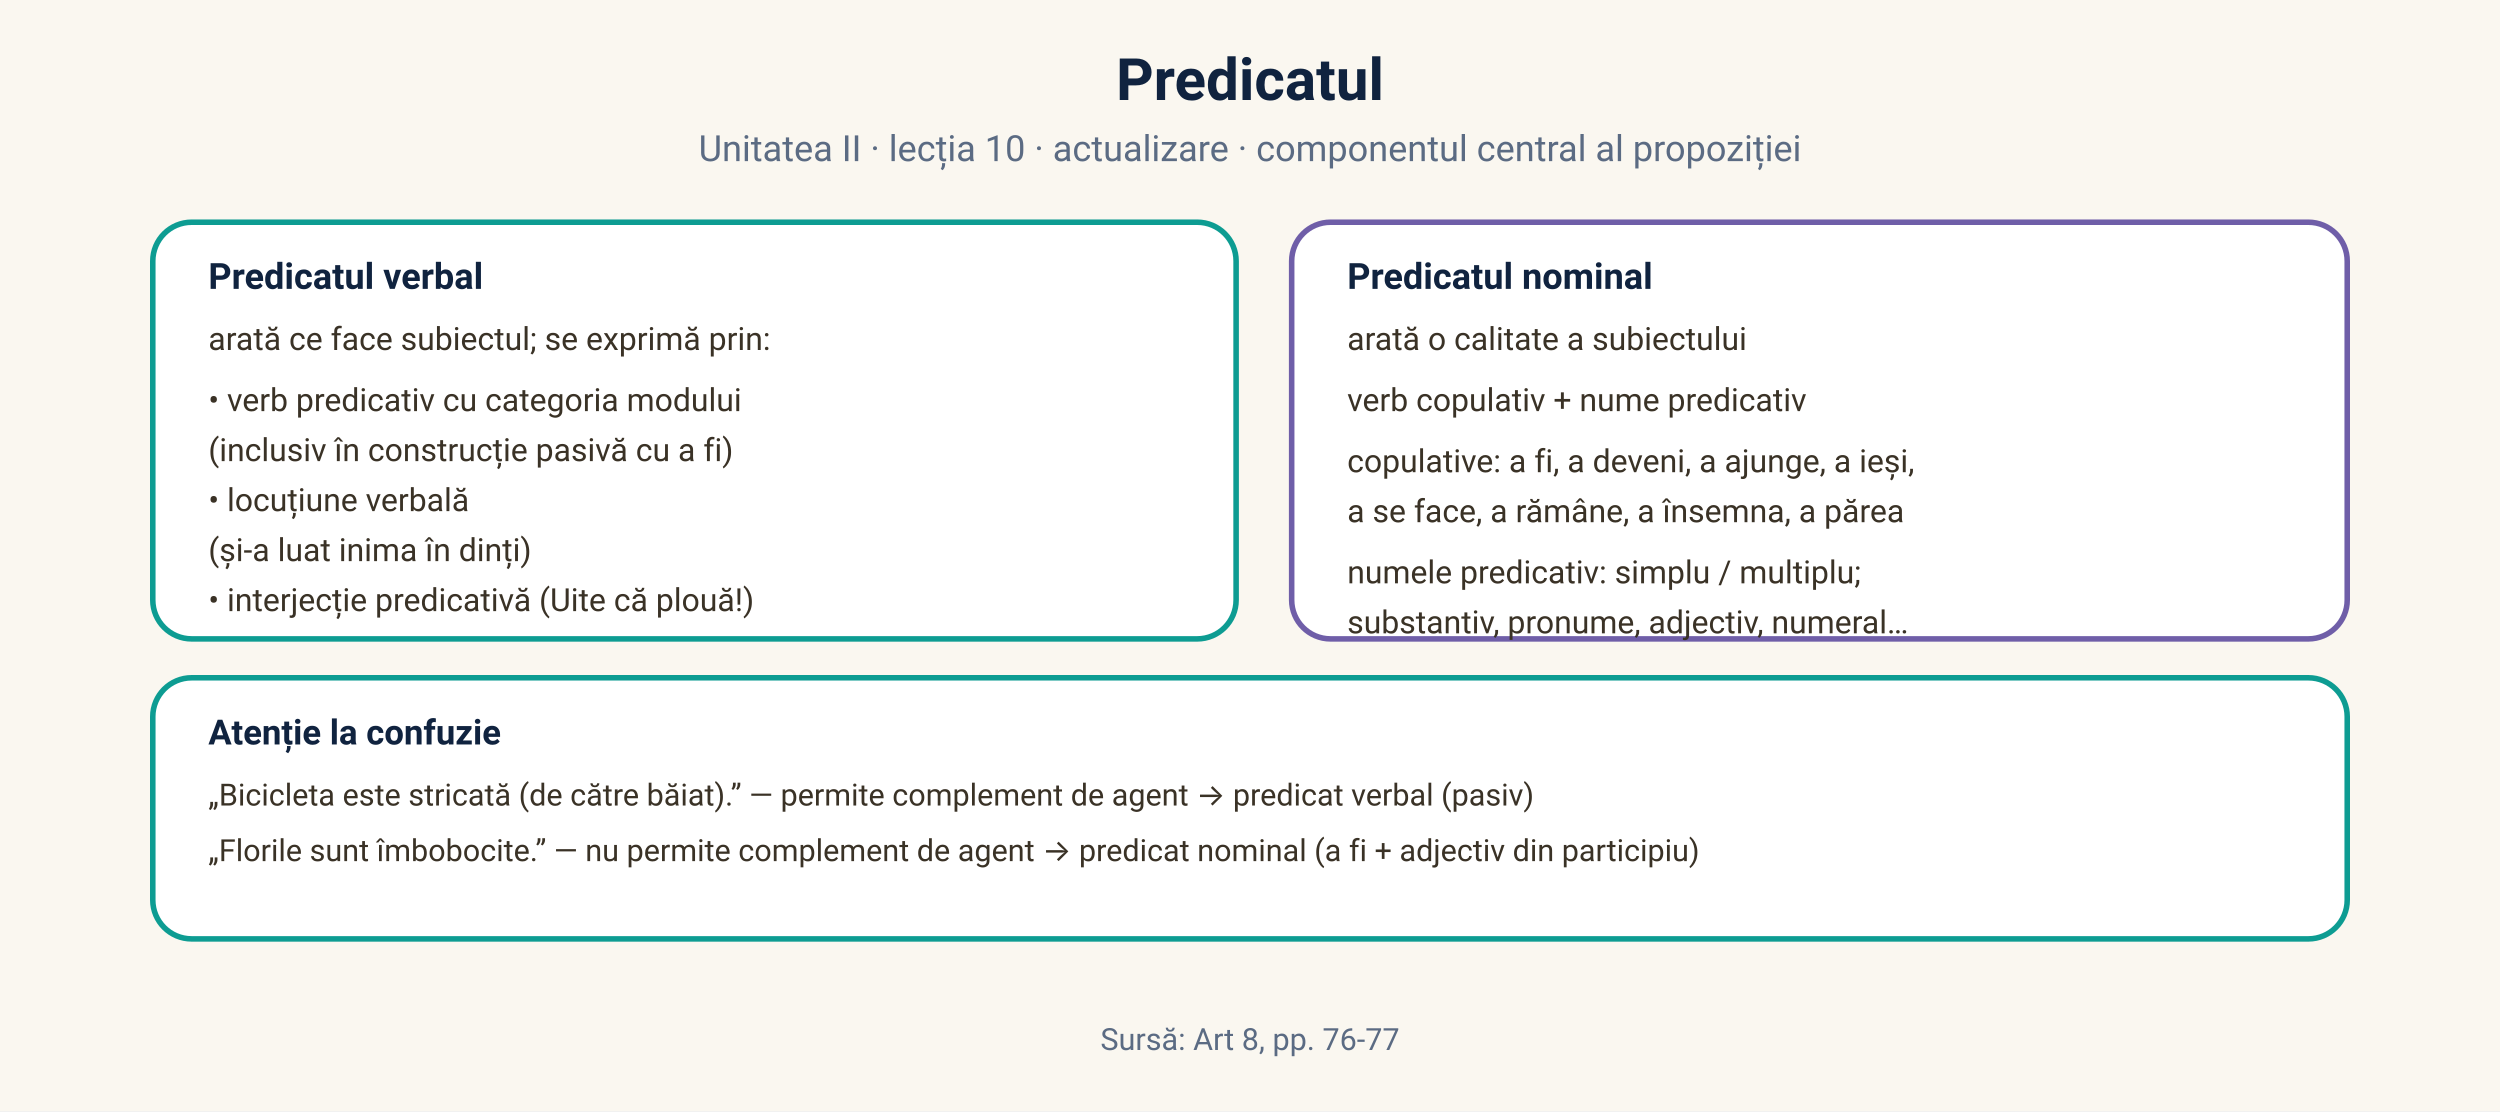
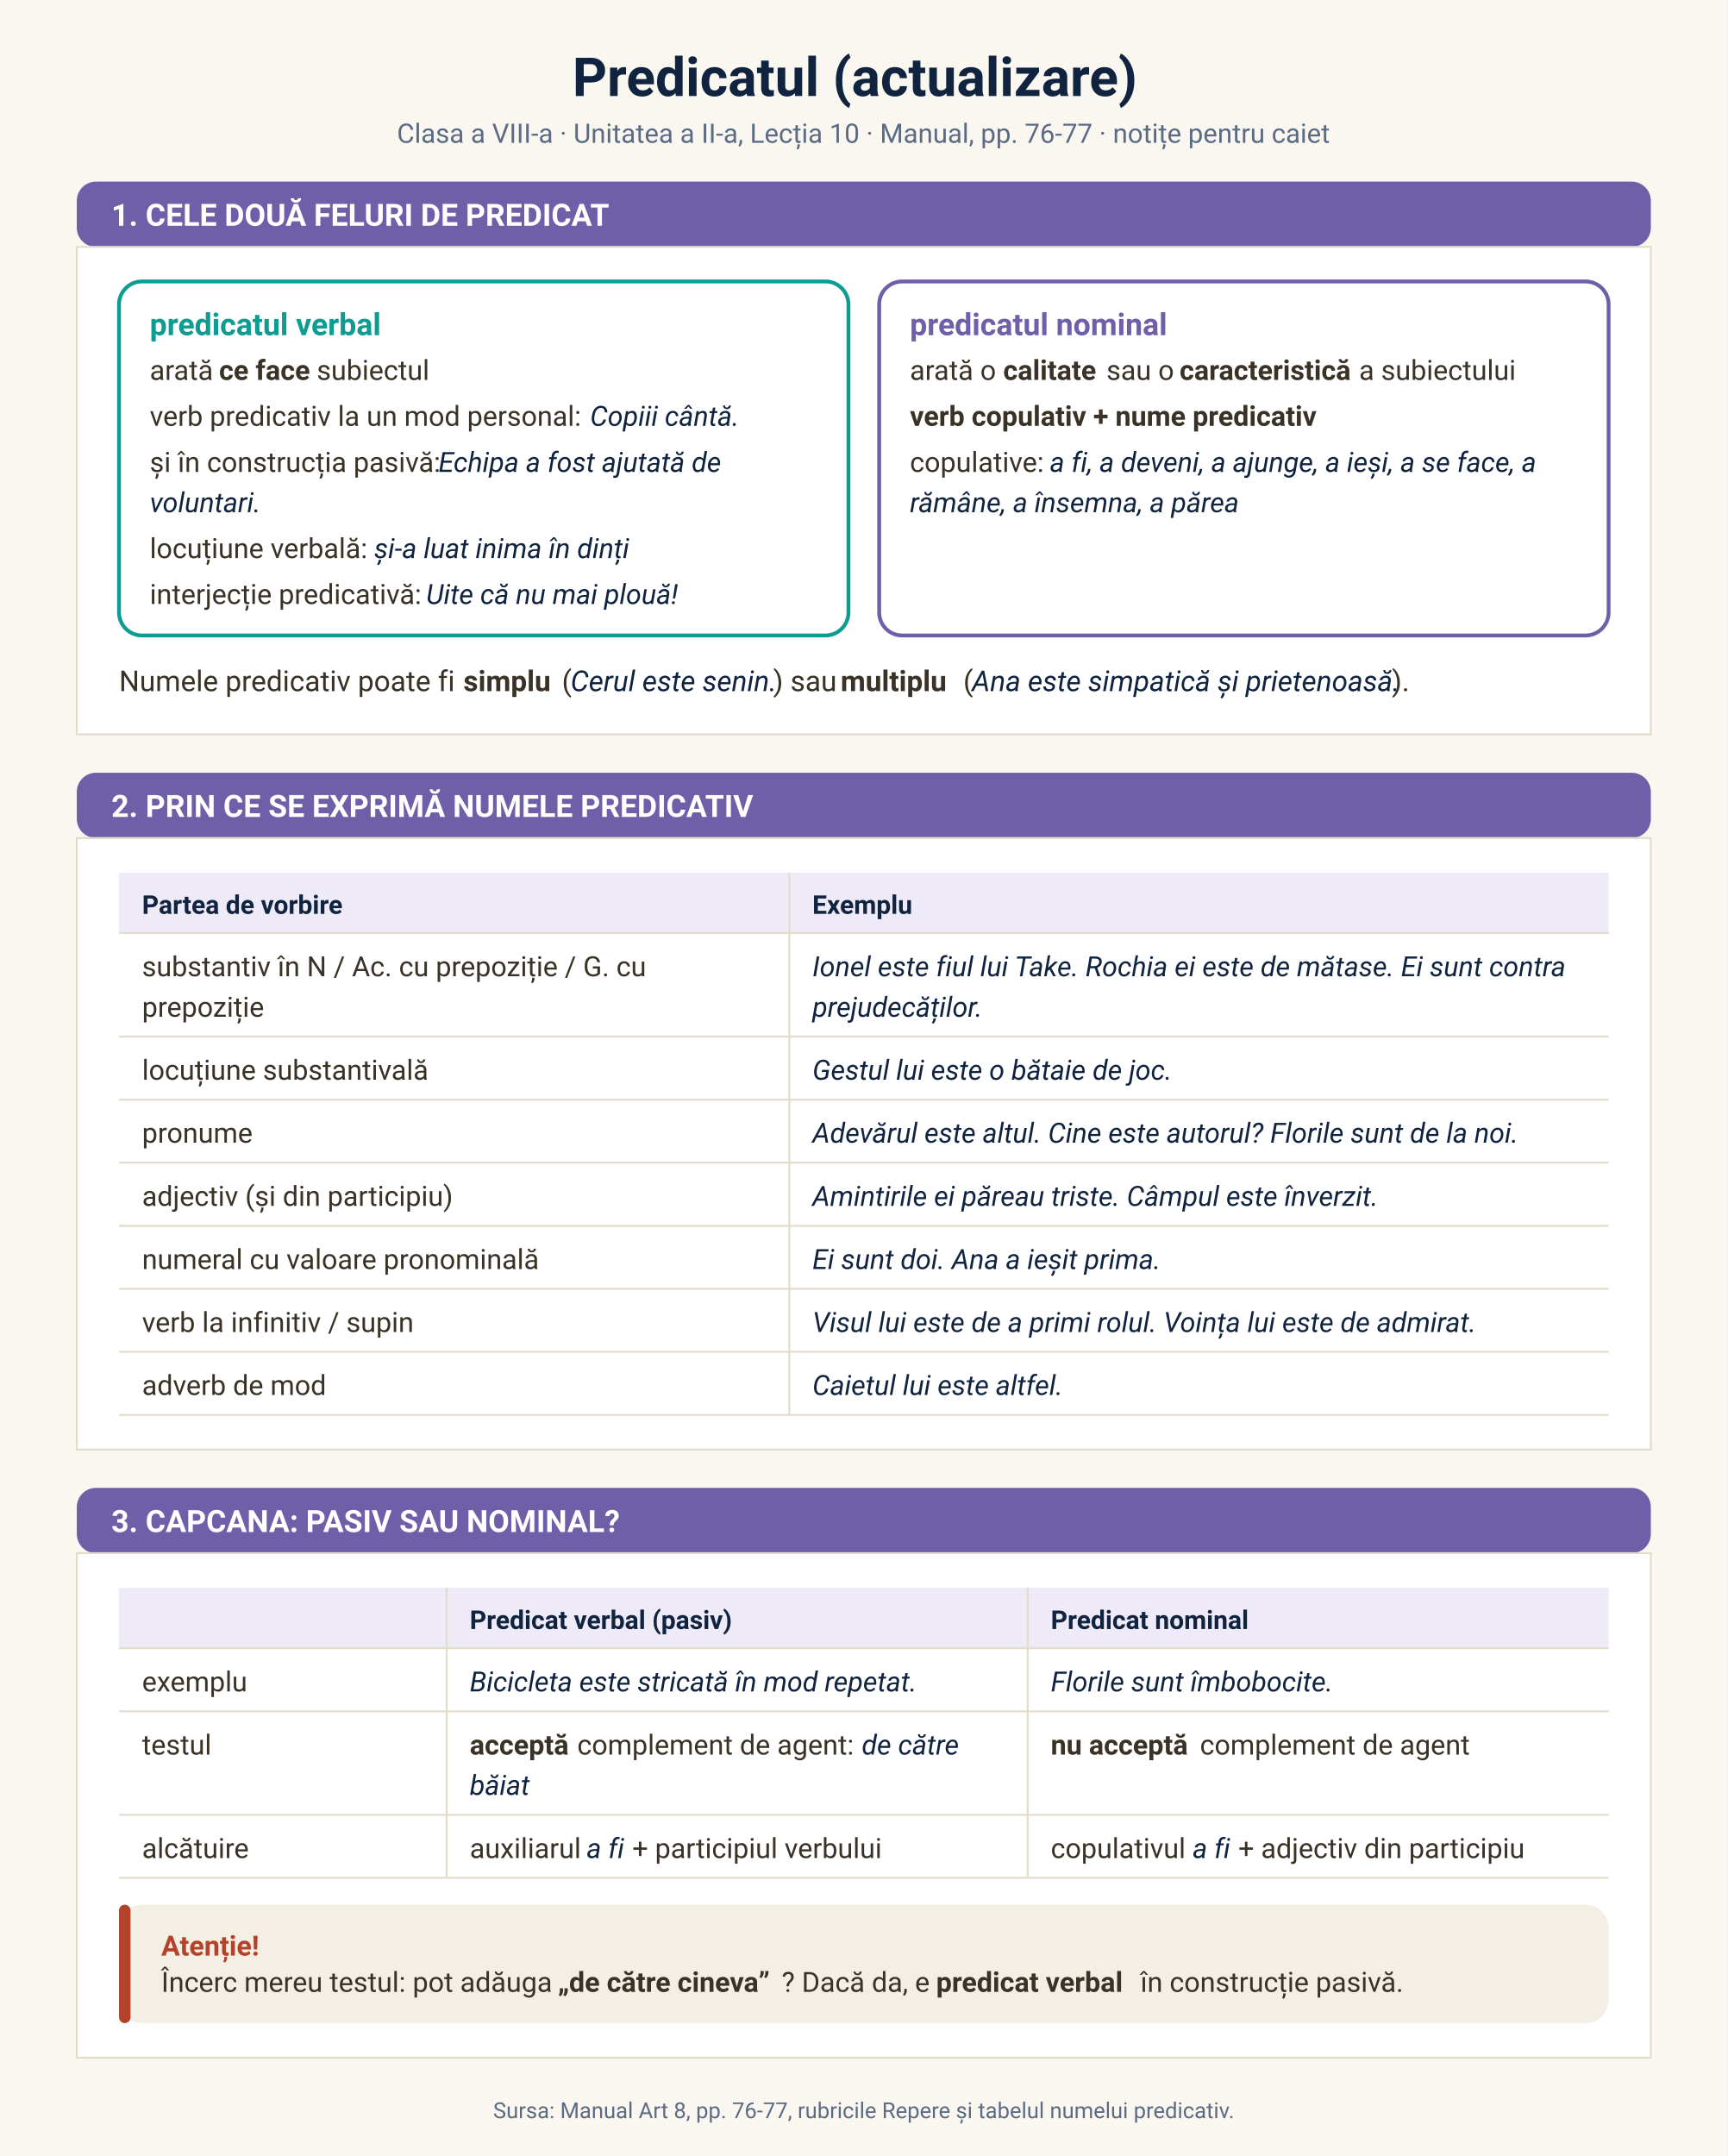
- <svg xmlns="http://www.w3.org/2000/svg" viewBox="0 0 900 400" font-family="'Segoe UI', 'Plus Jakarta Sans', -apple-system, Roboto, sans-serif">
-   <rect width="900" height="400" fill="#faf7f0" />
-   <text x="450" y="36" text-anchor="middle" font-size="21" font-weight="700" fill="#10233f">Predicatul</text>
-   <text x="450" y="58" text-anchor="middle" font-size="13" fill="#5b6b83">Unitatea II · lecția 10 · actualizare · componentul central al propoziției</text>
-   <rect x="55" y="80" width="390" height="150" rx="14" fill="#ffffff" stroke="#0d9c92" stroke-width="2" />
-   <text x="75" y="104" font-size="13" font-weight="700" fill="#10233f">Predicatul verbal</text>
-   <text font-size="11.5" fill="#3a3226">
-     <tspan x="75" y="126">arată ce face subiectul; se exprimă prin:</tspan>
-     <tspan x="75" y="148">• verb predicativ cu categoria modului</tspan>
-     <tspan x="75" y="166">  (inclusiv în construcție pasivă cu a fi)</tspan>
-     <tspan x="75" y="184">• locuțiune verbală</tspan>
-     <tspan x="75" y="202">  (și-a luat inima în dinți)</tspan>
-     <tspan x="75" y="220">• interjecție predicativă (Uite că plouă!)</tspan>
-   </text>
-   <rect x="465" y="80" width="380" height="150" rx="14" fill="#ffffff" stroke="#6f5ea8" stroke-width="2" />
-   <text x="485" y="104" font-size="13" font-weight="700" fill="#10233f">Predicatul nominal</text>
-   <text font-size="11.5" fill="#3a3226">
-     <tspan x="485" y="126">arată o calitate a subiectului</tspan>
-     <tspan x="485" y="148">verb copulativ + nume predicativ</tspan>
-     <tspan x="485" y="170">copulative: a fi, a deveni, a ajunge, a ieși,</tspan>
-     <tspan x="485" y="188">a se face, a rămâne, a însemna, a părea</tspan>
-     <tspan x="485" y="210">numele predicativ: simplu / multiplu;</tspan>
-     <tspan x="485" y="228">substantiv, pronume, adjectiv, numeral…</tspan>
-   </text>
-   <rect x="55" y="244" width="790" height="94" rx="14" fill="#ffffff" stroke="#0d9c92" stroke-width="2" />
-   <text x="75" y="268" font-size="12.5" font-weight="700" fill="#10233f">Atenție la confuzie</text>
-   <text font-size="11" fill="#3a3226">
-     <tspan x="75" y="290">„Bicicleta este stricată (de către băiat).” — permite complement de agent → predicat verbal (pasiv)</tspan>
-     <tspan x="75" y="310">„Florile sunt îmbobocite.” — nu permite complement de agent → predicat nominal (a fi + adjectiv din participiu)</tspan>
-   </text>
-   <text x="450" y="378" text-anchor="middle" font-size="11" fill="#5b6b83">Sursă: Art 8, pp. 76-77</text>
+ <svg xmlns="http://www.w3.org/2000/svg" viewBox="0 0 900 1123" font-family="'Segoe UI', 'Plus Jakarta Sans', -apple-system, Roboto, sans-serif">
+   <rect width="900" height="1123" fill="#faf7f0" />
+   <text x="298.2" y="50.0" font-size="28" fill="#10233f" font-weight="700" textLength="303.8" lengthAdjust="spacing">Predicatul (actualizare)</text>
+   <text x="206.8" y="74.4" font-size="14" fill="#5b6b83" textLength="486.4" lengthAdjust="spacing">Clasa a VIII-a · Unitatea a II-a, Lecția 10 · Manual, pp. 76-77 · notițe pentru caiet</text>
+   <rect x="40" y="94.6" width="820" height="34" rx="10" fill="#6f5ea8" />
+   <text x="58" y="117.6" font-size="16" font-weight="700" fill="#ffffff">1. CELE DOUĂ FELURI DE PREDICAT</text>
+   <rect x="40" y="128.6" width="820" height="253.9" fill="#ffffff" stroke="#e3dccb" />
+   <rect x="62.0" y="146.6" width="380.0" height="184.4" rx="12" fill="#ffffff" stroke="#0d9c92" stroke-width="2" />
+   <text x="78.0" y="174.6" font-size="16" fill="#0d9c92" font-weight="700" textLength="127.4" lengthAdjust="spacing">predicatul verbal</text>
+   <text x="78.0" y="197.9" font-size="14.5" fill="#3a3226" textLength="32.2" lengthAdjust="spacing">arată</text>
+   <text x="114.1" y="197.9" font-size="14.5" fill="#3a3226" font-weight="700" textLength="47.0" lengthAdjust="spacing">ce face</text>
+   <text x="165.0" y="197.9" font-size="14.5" fill="#3a3226" textLength="57.3" lengthAdjust="spacing">subiectul</text>
+   <text x="78.0" y="221.8" font-size="14.5" fill="#3a3226" textLength="225.5" lengthAdjust="spacing">verb predicativ la un mod personal:</text>
+   <text x="307.4" y="221.8" font-size="14.5" fill="#10233f" font-style="italic" textLength="78.2" lengthAdjust="spacing">Copiii cântă.</text>
+   <text x="78.0" y="245.8" font-size="14.5" fill="#3a3226" textLength="146.4" lengthAdjust="spacing">și în construcția pasivă:</text>
+   <text x="228.4" y="245.8" font-size="14.5" fill="#10233f" font-style="italic" textLength="146.6" lengthAdjust="spacing">Echipa a fost ajutată de</text>
+   <text x="78.0" y="266.8" font-size="14.5" fill="#10233f" font-style="italic" textLength="59.3" lengthAdjust="spacing">voluntari.</text>
+   <text x="78.0" y="290.7" font-size="14.5" fill="#3a3226" textLength="113.0" lengthAdjust="spacing">locuțiune verbală:</text>
+   <text x="194.9" y="290.7" font-size="14.5" fill="#10233f" font-style="italic" textLength="139.2" lengthAdjust="spacing">și-a luat inima în dinți</text>
+   <text x="78.0" y="314.6" font-size="14.5" fill="#3a3226" textLength="140.1" lengthAdjust="spacing">interjecție predicativă:</text>
+   <text x="222.0" y="314.6" font-size="14.5" fill="#10233f" font-style="italic" textLength="135.7" lengthAdjust="spacing">Uite că nu mai plouă!</text>
+   <rect x="458.0" y="146.6" width="380.0" height="184.4" rx="12" fill="#ffffff" stroke="#6f5ea8" stroke-width="2" />
+   <text x="474.0" y="174.6" font-size="16" fill="#6f5ea8" font-weight="700" textLength="142.2" lengthAdjust="spacing">predicatul nominal</text>
+   <text x="474.0" y="197.9" font-size="14.5" fill="#3a3226" textLength="44.7" lengthAdjust="spacing">arată o</text>
+   <text x="522.6" y="197.9" font-size="14.5" fill="#3a3226" font-weight="700" textLength="49.9" lengthAdjust="spacing">calitate</text>
+   <text x="576.4" y="197.9" font-size="14.5" fill="#3a3226" textLength="34.2" lengthAdjust="spacing">sau o</text>
+   <text x="614.5" y="197.9" font-size="14.5" fill="#3a3226" font-weight="700" textLength="89.6" lengthAdjust="spacing">caracteristică</text>
+   <text x="708.0" y="197.9" font-size="14.5" fill="#3a3226" textLength="80.3" lengthAdjust="spacing">a subiectului</text>
+   <text x="474.0" y="221.8" font-size="14.5" fill="#3a3226" font-weight="700" textLength="226.9" lengthAdjust="spacing">verb copulativ + nume predicativ</text>
+   <text x="474.0" y="245.8" font-size="14.5" fill="#3a3226" textLength="69.0" lengthAdjust="spacing">copulative:</text>
+   <text x="546.9" y="245.8" font-size="14.5" fill="#10233f" font-style="italic" textLength="256.4" lengthAdjust="spacing">a fi, a deveni, a ajunge, a ieși, a se face, a</text>
+   <text x="474.0" y="266.8" font-size="14.5" fill="#10233f" font-style="italic" textLength="175.3" lengthAdjust="spacing">rămâne, a însemna, a părea</text>
+   <text x="62.0" y="360.0" font-size="15" fill="#3a3226" textLength="175.3" lengthAdjust="spacing">Numele predicativ poate fi</text>
+   <text x="241.4" y="360.0" font-size="15" fill="#3a3226" font-weight="700" textLength="47.2" lengthAdjust="spacing">simplu</text>
+   <text x="292.7" y="360.0" font-size="15" fill="#3a3226" textLength="4.5" lengthAdjust="spacing">(</text>
+   <text x="297.2" y="360.0" font-size="15" fill="#10233f" font-style="italic" textLength="105.6" lengthAdjust="spacing">Cerul este senin.</text>
+   <text x="402.8" y="360.0" font-size="15" fill="#3a3226" textLength="31.1" lengthAdjust="spacing">) sau</text>
+   <text x="437.9" y="360.0" font-size="15" fill="#3a3226" font-weight="700" textLength="59.9" lengthAdjust="spacing">multiplu</text>
+   <text x="501.8" y="360.0" font-size="15" fill="#3a3226" textLength="4.5" lengthAdjust="spacing">(</text>
+   <text x="506.3" y="360.0" font-size="15" fill="#10233f" font-style="italic" textLength="218.8" lengthAdjust="spacing">Ana este simpatică și prietenoasă.</text>
+   <text x="725.1" y="360.0" font-size="15" fill="#3a3226" textLength="7.8" lengthAdjust="spacing">).</text>
+   <rect x="40" y="402.5" width="820" height="34" rx="10" fill="#6f5ea8" />
+   <text x="58" y="425.5" font-size="16" font-weight="700" fill="#ffffff">2. PRIN CE SE EXPRIMĂ NUMELE PREDICATIV</text>
+   <rect x="40" y="436.5" width="820" height="318.5" fill="#ffffff" stroke="#e3dccb" />
+   <rect x="62.0" y="454.5" width="776.0" height="31.6" fill="#efeaf8" />
+   <text x="74.0" y="476.0" font-size="13.5" fill="#10233f" font-weight="700" textLength="109.8" lengthAdjust="spacing">Partea de vorbire</text>
+   <text x="423.2" y="476.0" font-size="13.5" fill="#10233f" font-weight="700" textLength="54.7" lengthAdjust="spacing">Exemplu</text>
+   <line x1="62.0" y1="486.0" x2="838.0" y2="486.0" stroke="#e3dccb" />
+   <text x="74.0" y="508.5" font-size="14.5" fill="#3a3226" textLength="260.7" lengthAdjust="spacing">substantiv în N / Ac. cu prepoziție / G. cu</text>
+   <text x="74.0" y="529.6" font-size="14.5" fill="#3a3226" textLength="64.2" lengthAdjust="spacing">prepoziție</text>
+   <text x="423.2" y="508.5" font-size="14.5" fill="#10233f" font-style="italic" textLength="390.3" lengthAdjust="spacing">Ionel este fiul lui Take. Rochia ei este de mătase. Ei sunt contra</text>
+   <text x="423.2" y="529.6" font-size="14.5" fill="#10233f" font-style="italic" textLength="89.3" lengthAdjust="spacing">prejudecăților.</text>
+   <line x1="62.0" y1="539.9" x2="838.0" y2="539.9" stroke="#e3dccb" />
+   <text x="74.0" y="562.4" font-size="14.5" fill="#3a3226" textLength="146.6" lengthAdjust="spacing">locuțiune substantivală</text>
+   <text x="423.2" y="562.4" font-size="14.5" fill="#10233f" font-style="italic" textLength="185.9" lengthAdjust="spacing">Gestul lui este o bătaie de joc.</text>
+   <line x1="62.0" y1="572.8" x2="838.0" y2="572.8" stroke="#e3dccb" />
+   <text x="74.0" y="595.2" font-size="14.5" fill="#3a3226" textLength="58.7" lengthAdjust="spacing">pronume</text>
+   <text x="423.2" y="595.2" font-size="14.5" fill="#10233f" font-style="italic" textLength="370.3" lengthAdjust="spacing">Adevărul este altul. Cine este autorul? Florile sunt de la noi.</text>
+   <line x1="62.0" y1="605.6" x2="838.0" y2="605.6" stroke="#e3dccb" />
+   <text x="74.0" y="628.1" font-size="14.5" fill="#3a3226" textLength="159.2" lengthAdjust="spacing">adjectiv (și din participiu)</text>
+   <text x="423.2" y="628.1" font-size="14.5" fill="#10233f" font-style="italic" textLength="297.5" lengthAdjust="spacing">Amintirile ei păreau triste. Câmpul este înverzit.</text>
+   <line x1="62.0" y1="638.5" x2="838.0" y2="638.5" stroke="#e3dccb" />
+   <text x="74.0" y="661.0" font-size="14.5" fill="#3a3226" textLength="207.0" lengthAdjust="spacing">numeral cu valoare pronominală</text>
+   <text x="423.2" y="661.0" font-size="14.5" fill="#10233f" font-style="italic" textLength="182.1" lengthAdjust="spacing">Ei sunt doi. Ana a ieșit prima.</text>
+   <line x1="62.0" y1="671.3" x2="838.0" y2="671.3" stroke="#e3dccb" />
+   <text x="74.0" y="693.8" font-size="14.5" fill="#3a3226" textLength="141.8" lengthAdjust="spacing">verb la infinitiv / supin</text>
+   <text x="423.2" y="693.8" font-size="14.5" fill="#10233f" font-style="italic" textLength="351.0" lengthAdjust="spacing">Visul lui este de a primi rolul. Voința lui este de admirat.</text>
+   <line x1="62.0" y1="704.1" x2="838.0" y2="704.1" stroke="#e3dccb" />
+   <text x="74.0" y="726.6" font-size="14.5" fill="#3a3226" textLength="97.6" lengthAdjust="spacing">adverb de mod</text>
+   <text x="423.2" y="726.6" font-size="14.5" fill="#10233f" font-style="italic" textLength="131.2" lengthAdjust="spacing">Caietul lui este altfel.</text>
+   <line x1="62.0" y1="737.0" x2="838.0" y2="737.0" stroke="#e3dccb" />
+   <line x1="411.2" y1="454.5" x2="411.2" y2="737.0" stroke="#e3dccb" />
+   <rect x="40" y="775.0" width="820" height="34" rx="10" fill="#6f5ea8" />
+   <text x="58" y="798.0" font-size="16" font-weight="700" fill="#ffffff">3. CAPCANA: PASIV SAU NOMINAL?</text>
+   <rect x="40" y="809.0" width="820" height="262.8" fill="#ffffff" stroke="#e3dccb" />
+   <rect x="62.0" y="827.0" width="776.0" height="31.6" fill="#efeaf8" />
+   <text x="244.7" y="848.5" font-size="13.5" fill="#10233f" font-weight="700" textLength="141.7" lengthAdjust="spacing">Predicat verbal (pasiv)</text>
+   <text x="547.4" y="848.5" font-size="13.5" fill="#10233f" font-weight="700" textLength="107.9" lengthAdjust="spacing">Predicat nominal</text>
+   <line x1="62.0" y1="858.5" x2="838.0" y2="858.5" stroke="#e3dccb" />
+   <text x="74.0" y="881.0" font-size="14.5" fill="#3a3226" textLength="54.5" lengthAdjust="spacing">exemplu</text>
+   <text x="244.7" y="881.0" font-size="14.5" fill="#10233f" font-style="italic" textLength="229.8" lengthAdjust="spacing">Bicicleta este stricată în mod repetat.</text>
+   <text x="547.4" y="881.0" font-size="14.5" fill="#10233f" font-style="italic" textLength="145.7" lengthAdjust="spacing">Florile sunt îmbobocite.</text>
+   <line x1="62.0" y1="891.4" x2="838.0" y2="891.4" stroke="#e3dccb" />
+   <text x="74.0" y="913.9" font-size="14.5" fill="#3a3226" textLength="35.2" lengthAdjust="spacing">testul</text>
+   <text x="244.7" y="913.9" font-size="14.5" fill="#3a3226" font-weight="700" textLength="52.1" lengthAdjust="spacing">acceptă</text>
+   <text x="300.7" y="913.9" font-size="14.5" fill="#3a3226" textLength="144.3" lengthAdjust="spacing">complement de agent:</text>
+   <text x="448.9" y="913.9" font-size="14.5" fill="#10233f" font-style="italic" textLength="50.0" lengthAdjust="spacing">de către</text>
+   <text x="244.7" y="934.9" font-size="14.5" fill="#10233f" font-style="italic" textLength="31.9" lengthAdjust="spacing">băiat</text>
+   <text x="547.4" y="913.9" font-size="14.5" fill="#3a3226" font-weight="700" textLength="73.8" lengthAdjust="spacing">nu acceptă</text>
+   <text x="625.1" y="913.9" font-size="14.5" fill="#3a3226" textLength="141.1" lengthAdjust="spacing">complement de agent</text>
+   <line x1="62.0" y1="945.3" x2="838.0" y2="945.3" stroke="#e3dccb" />
+   <text x="74.0" y="967.8" font-size="14.5" fill="#3a3226" textLength="54.2" lengthAdjust="spacing">alcătuire</text>
+   <text x="244.7" y="967.8" font-size="14.5" fill="#3a3226" textLength="57.0" lengthAdjust="spacing">auxiliarul</text>
+   <text x="305.6" y="967.8" font-size="14.5" fill="#10233f" font-style="italic" textLength="19.9" lengthAdjust="spacing">a fi</text>
+   <text x="329.4" y="967.8" font-size="14.5" fill="#3a3226" textLength="132.7" lengthAdjust="spacing">+ participiul verbului</text>
+   <text x="547.4" y="967.8" font-size="14.5" fill="#3a3226" textLength="70.0" lengthAdjust="spacing">copulativul</text>
+   <text x="621.3" y="967.8" font-size="14.5" fill="#10233f" font-style="italic" textLength="19.9" lengthAdjust="spacing">a fi</text>
+   <text x="645.1" y="967.8" font-size="14.5" fill="#3a3226" textLength="150.8" lengthAdjust="spacing">+ adjectiv din participiu</text>
+   <line x1="62.0" y1="978.1" x2="838.0" y2="978.1" stroke="#e3dccb" />
+   <line x1="232.7" y1="827.0" x2="232.7" y2="978.1" stroke="#e3dccb" />
+   <line x1="535.4" y1="827.0" x2="535.4" y2="978.1" stroke="#e3dccb" />
+   <rect x="62.0" y="992.1" width="776.0" height="61.7" rx="12" fill="#f3efe4" />
+   <rect x="62.0" y="992.1" width="6" height="61.7" rx="3" fill="#b4432c" />
+   <text x="84.0" y="1018.6" font-size="14.5" fill="#b4432c" font-weight="700" textLength="54.8" lengthAdjust="spacing">Atenție!</text>
+   <text x="84.0" y="1037.5" font-size="14.5" fill="#3a3226" textLength="202.7" lengthAdjust="spacing">Încerc mereu testul: pot adăuga</text>
+   <text x="290.6" y="1037.5" font-size="14.5" fill="#3a3226" font-weight="700" textLength="116.6" lengthAdjust="spacing">„de către cineva”</text>
+   <text x="407.2" y="1037.5" font-size="14.5" fill="#3a3226" textLength="76.6" lengthAdjust="spacing">? Dacă da, e</text>
+   <text x="487.7" y="1037.5" font-size="14.5" fill="#3a3226" font-weight="700" textLength="102.5" lengthAdjust="spacing">predicat verbal</text>
+   <text x="594.1" y="1037.5" font-size="14.5" fill="#3a3226" textLength="133.1" lengthAdjust="spacing">în construcție pasivă.</text>
+   <text x="256.9" y="1103.3" font-size="11.5" fill="#5b6b83" textLength="386.3" lengthAdjust="spacing">Sursa: Manual Art 8, pp. 76-77, rubricile Repere și tabelul numelui predicativ.</text>
</svg>
